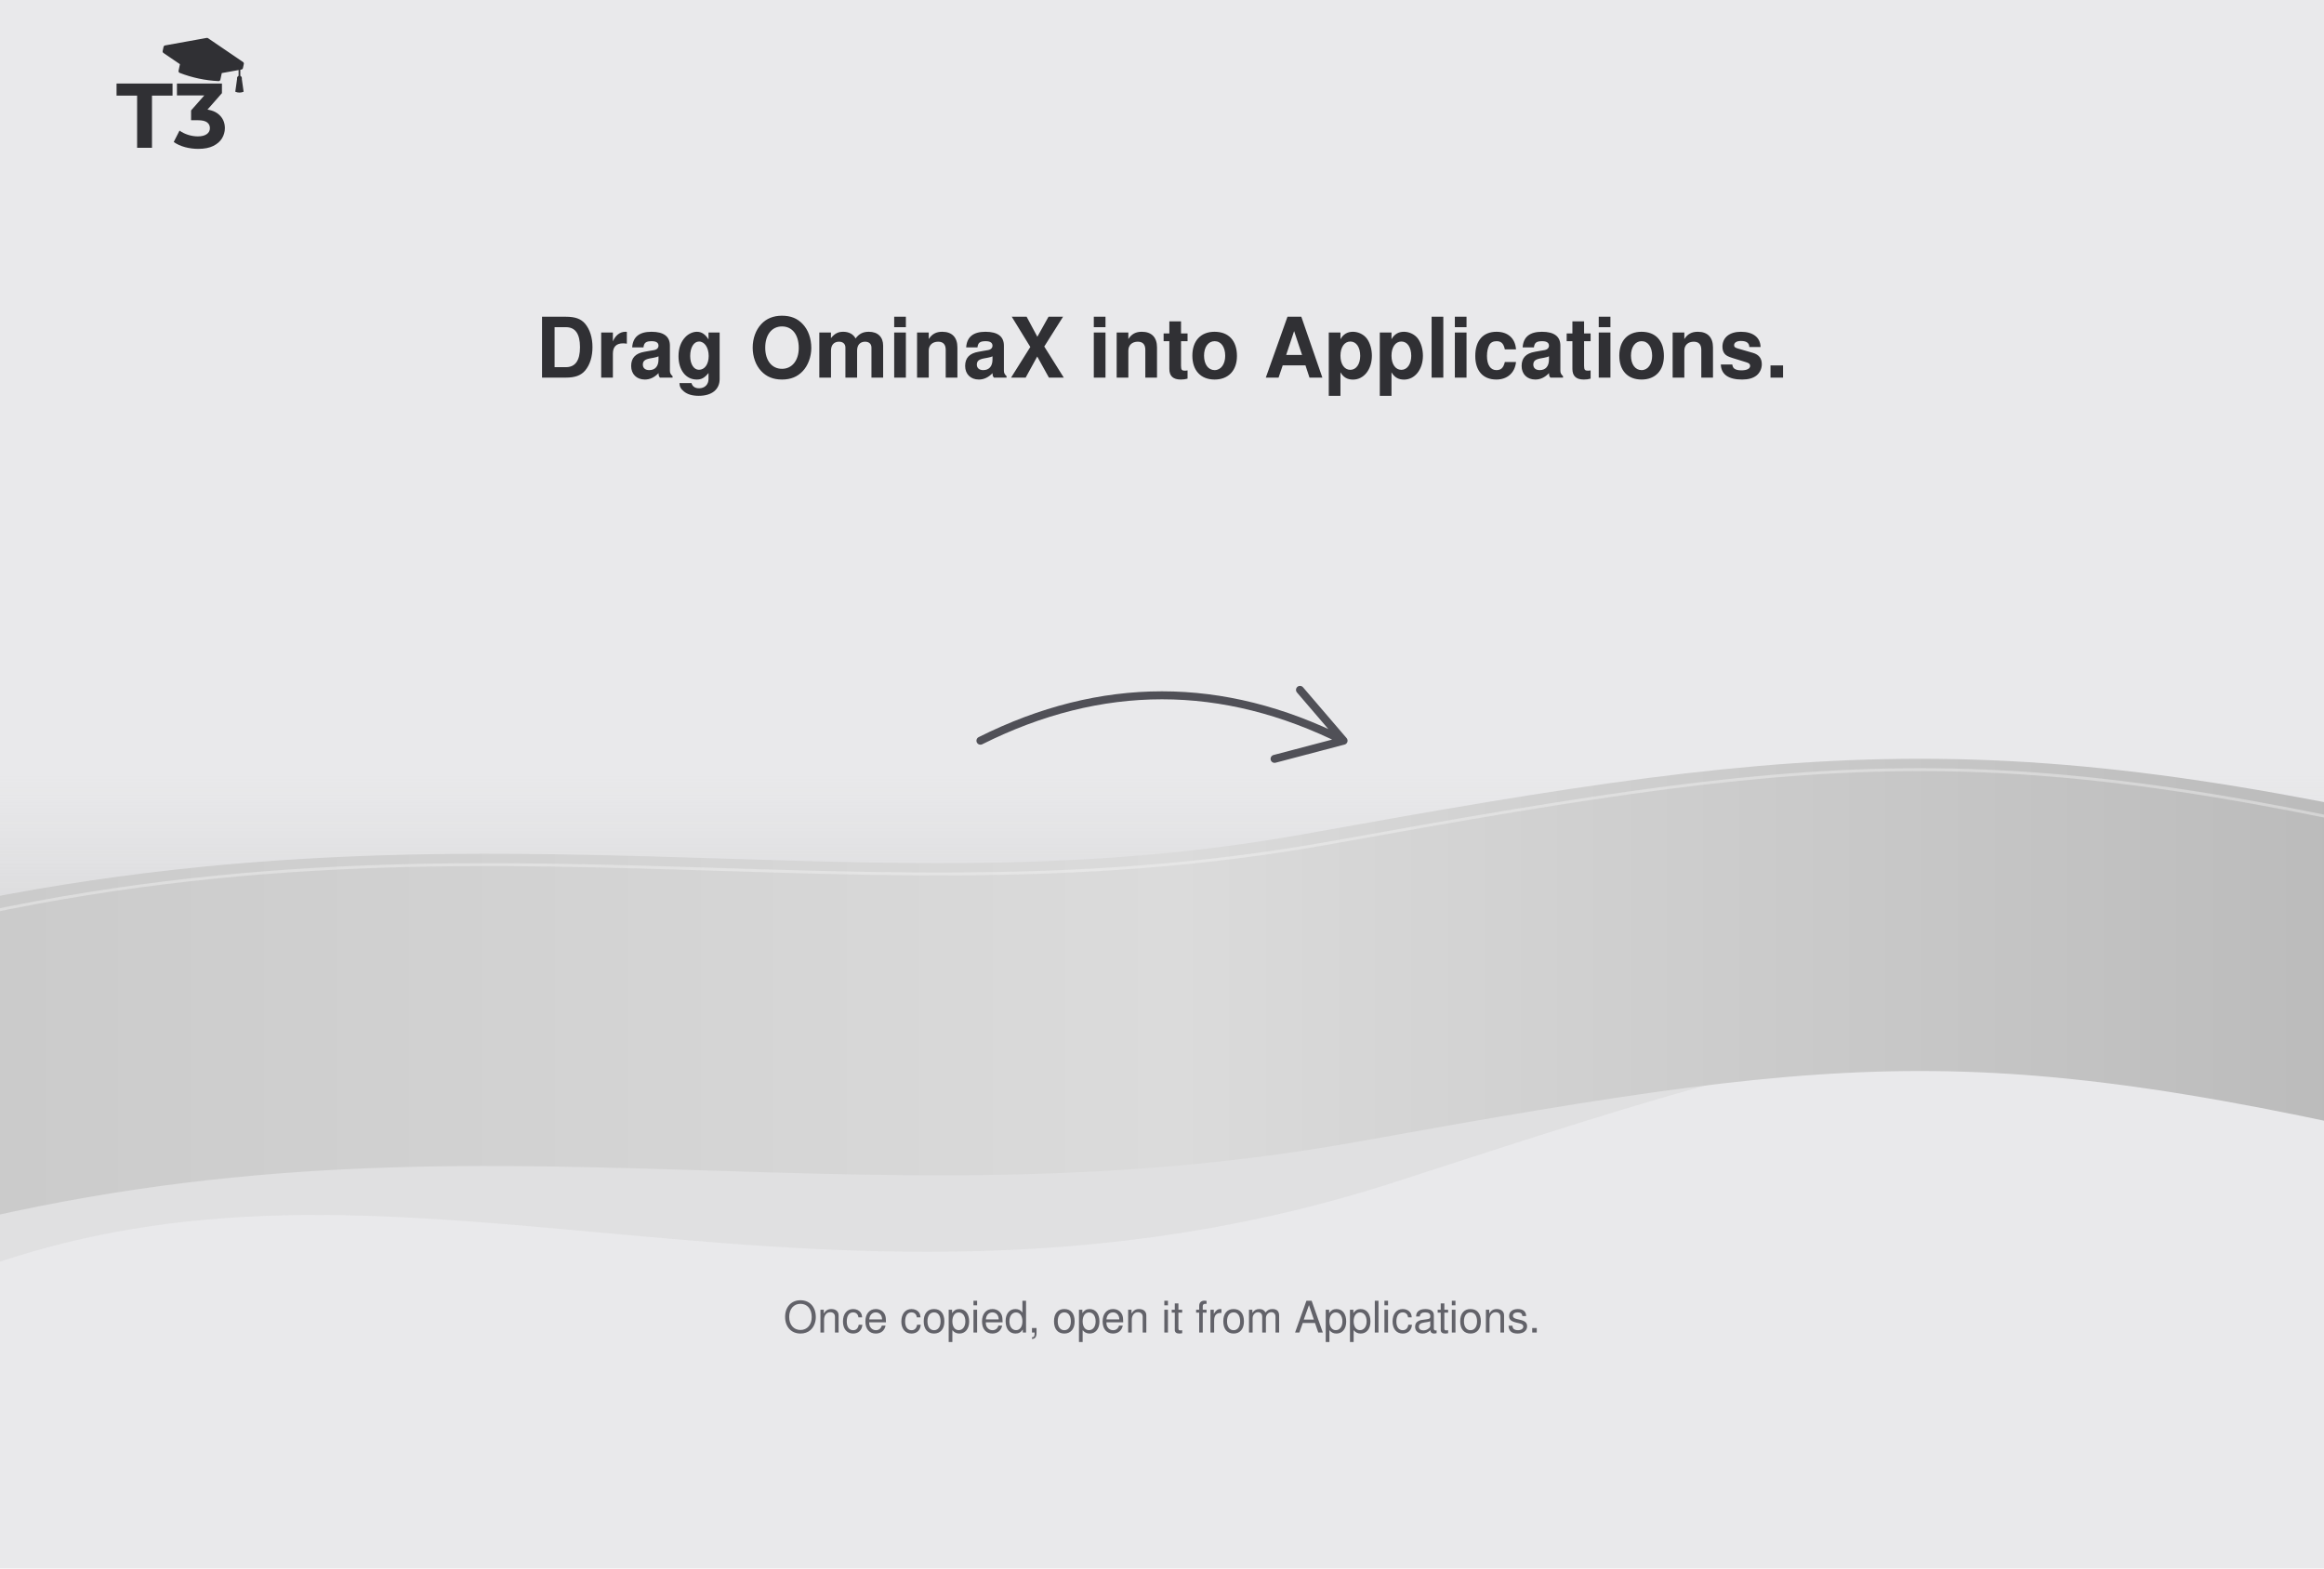
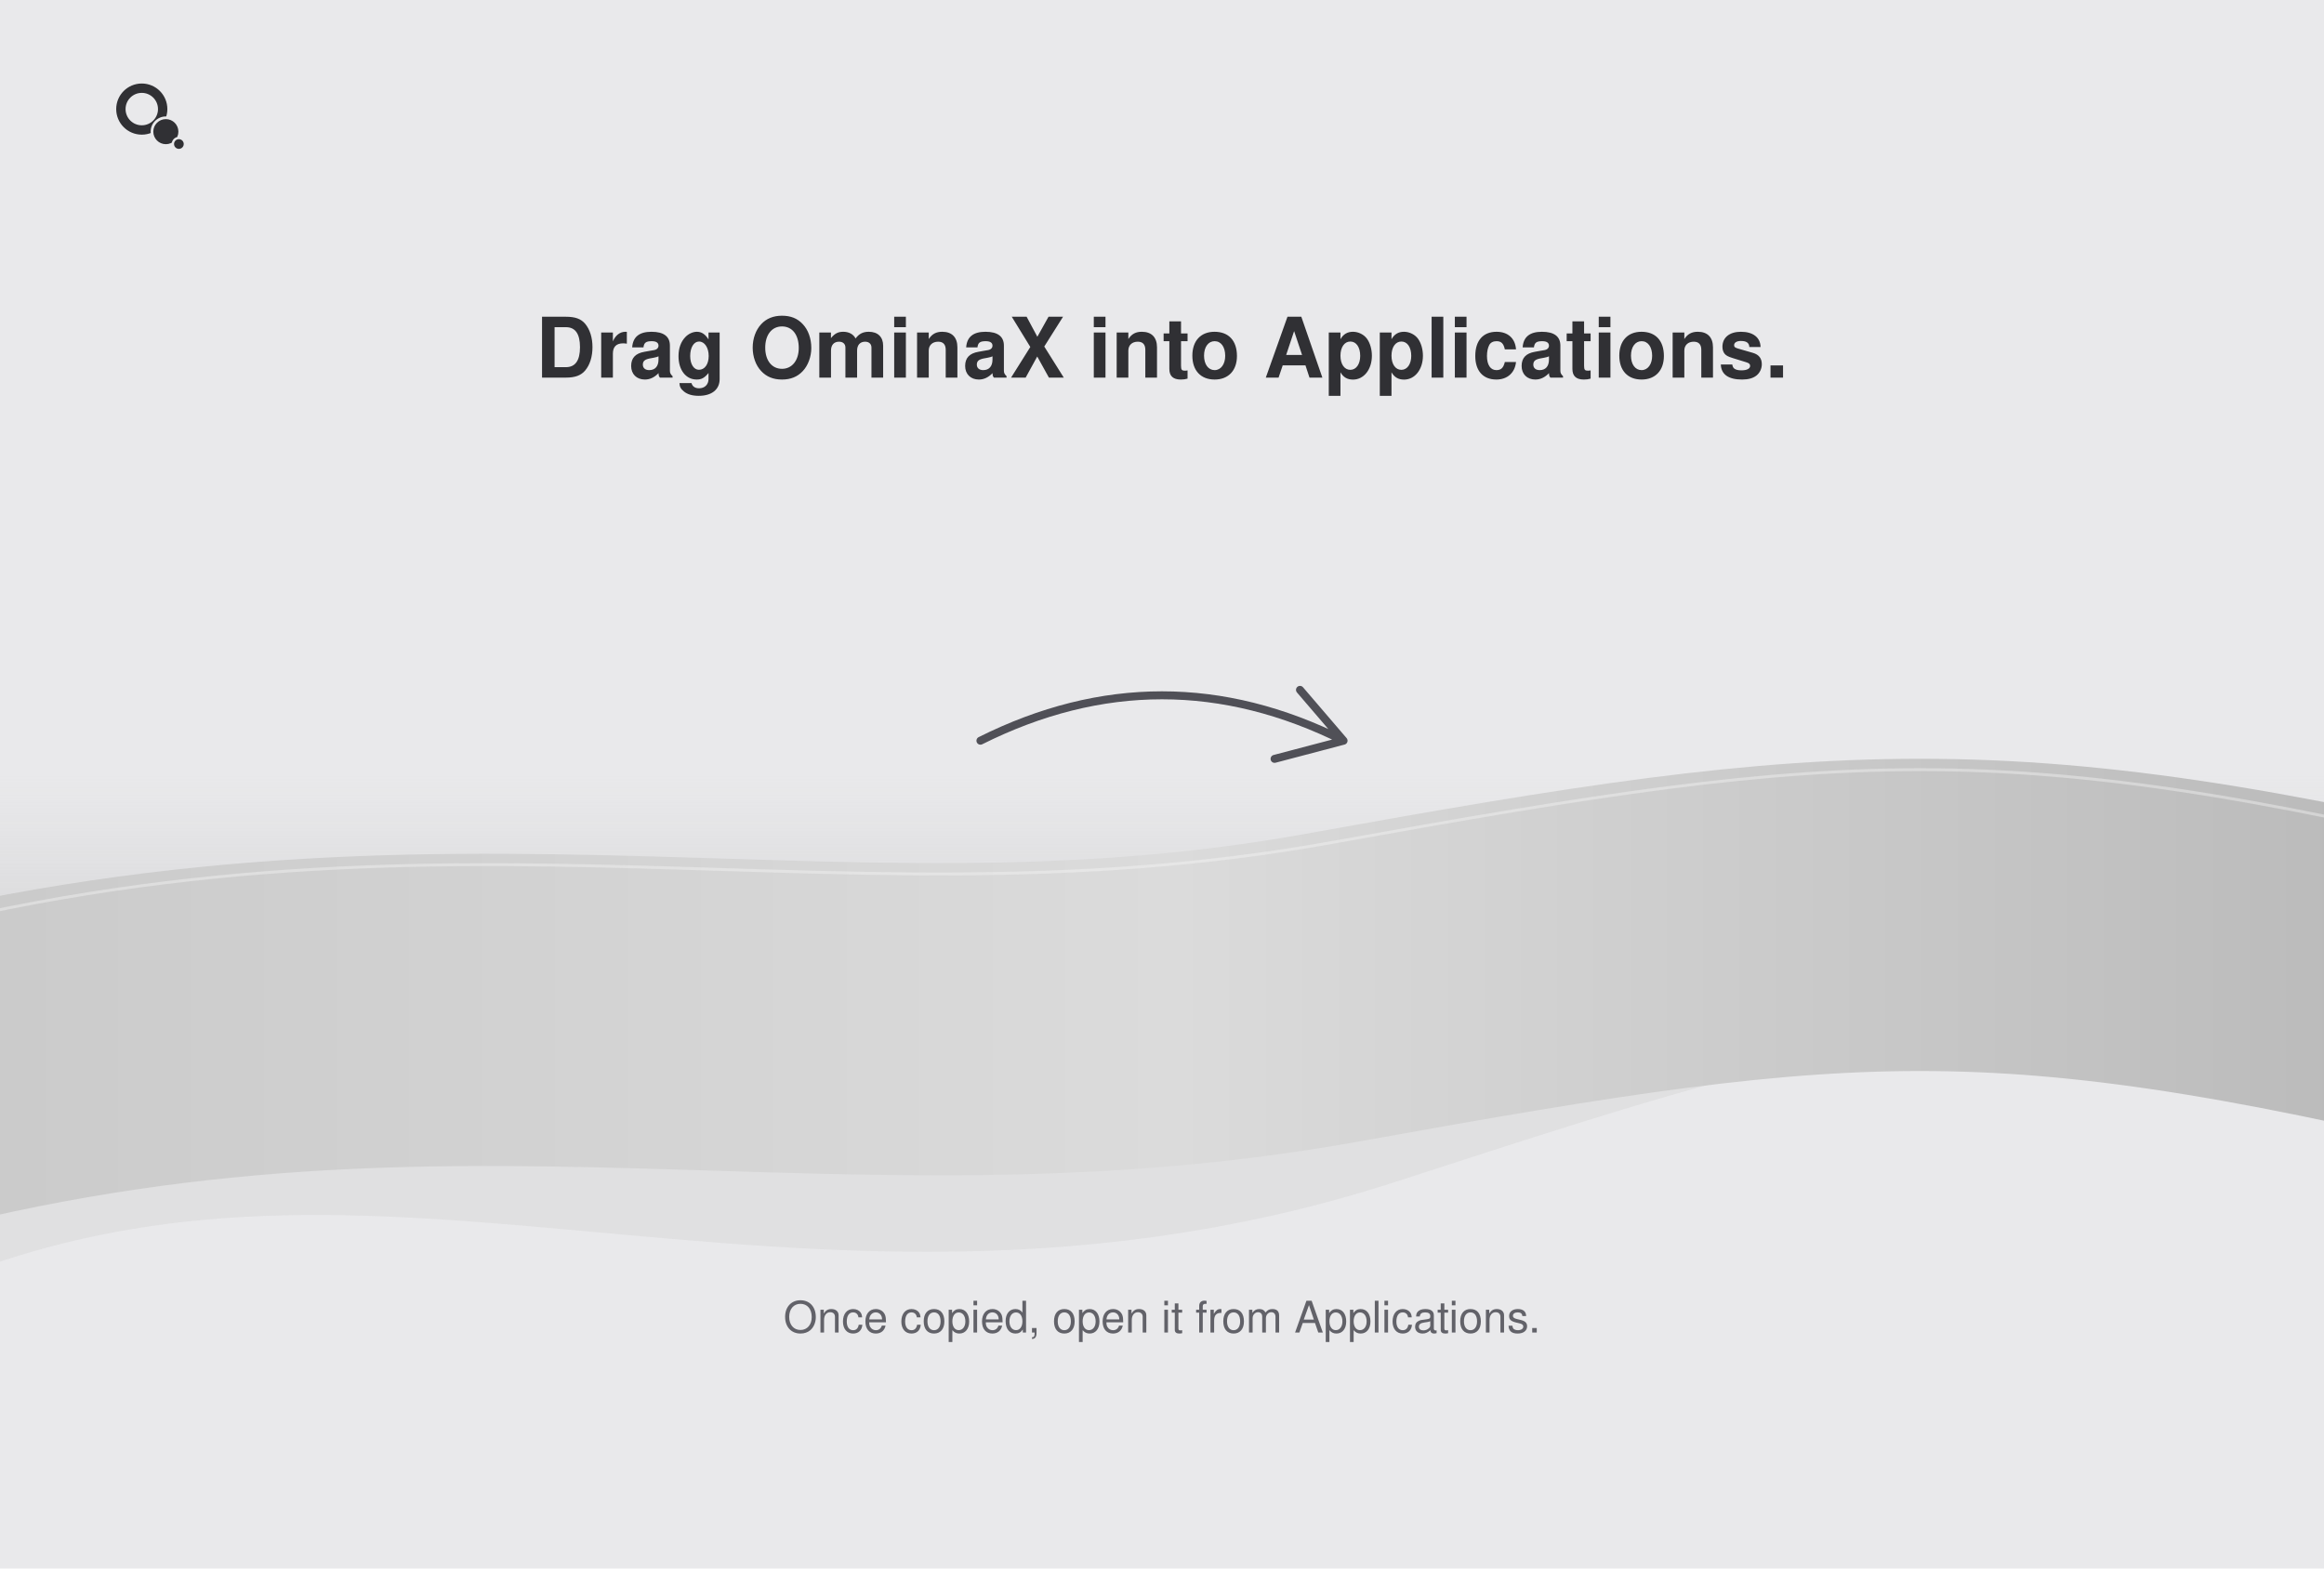
<svg xmlns="http://www.w3.org/2000/svg" width="1280" height="864" viewBox="0 0 640 432">
  <defs>
    <linearGradient id="veil" x1="0" y1="0" x2="0" y2="1">
      <stop stop-color="#B7B7B7" stop-opacity="0" />
      <stop offset=".55" stop-color="#A5A5A5" stop-opacity=".24" />
      <stop offset="1" stop-color="#D1D1D1" stop-opacity=".4" />
    </linearGradient>
    <linearGradient id="silk" x1="0" y1="0" x2="1" y2="0">
      <stop stop-color="#C8C8C8" />
      <stop offset=".5" stop-color="#DBDBDB" />
      <stop offset="1" stop-color="#B5B5B5" />
    </linearGradient>
  </defs>
  <rect width="640" height="432" fill="#E9E9EB" />
  <path d="M-60 293C95 220 214 304 362 256S559 191 707 257" stroke="url(#veil)" stroke-width="146" fill="none" opacity="1" stroke-linecap="round" stroke-linejoin="round" />
  <path d="M-60 306C113 252 223 298 367 272S553 242 707 280" stroke="url(#silk)" stroke-width="86" fill="none" opacity="1" stroke-linecap="round" stroke-linejoin="round" />
  <path d="M-60 266C113 212 223 258 367 232S553 202 707 240" stroke="#F5F5F5" stroke-width="0.8" fill="none" opacity="0.42" stroke-linecap="round" stroke-linejoin="round" />
-   <svg x="32" y="23" width="35.27" height="18" viewBox="15.531 37 111 56.96" overflow="visible" fill="#303034">
-     <path d="M33.451 93V47.56H15.531V37H64.331V47.56H46.411V93H33.451ZM86.725 93.96C82.832 93.96 78.965 93.453 75.125 92.44C71.285 91.373 68.032 89.88 65.365 87.96L70.405 78.04C72.539 79.587 75.019 80.813 77.845 81.72C80.672 82.627 83.525 83.08 86.405 83.08C89.659 83.08 92.219 82.44 94.085 81.16C95.952 79.88 96.885 78.12 96.885 75.88C96.885 73.747 96.059 72.067 94.405 70.84C92.752 69.613 90.085 69 86.405 69H80.485V60.44L96.085 42.76L97.525 47.4H68.165V37H107.365V45.4L91.845 63.08L85.285 59.32H89.045C95.925 59.32 101.125 60.867 104.645 63.96C108.165 67.053 109.925 71.027 109.925 75.88C109.925 79.027 109.099 81.987 107.445 84.76C105.792 87.48 103.259 89.693 99.845 91.4C96.432 93.107 92.059 93.96 86.725 93.96Z" />
-     <g fill="#303034" stroke="#303034" transform="scale(0.151515) translate(-84.18 -173.43)">
-       <path d="M-112 0V-96H112V0Q0 18-112 0ZM-225-116 0-24 225-116V-92L0 0-225-92ZM-225-116 0-208 225-116 0-24Z" stroke-width="22" stroke-linejoin="round" transform="translate(663.66 369.63) rotate(12)" />
-       <path d="M893.54 302.97V392.97" stroke-width="10" stroke-linecap="round" />
-       <path d="M880.54 386.97H906.54L917.54 464.97Q893.54 474.97 869.54 464.97Z" stroke="none" />
-       <circle cx="893.54" cy="386.97" r="14" stroke="none" />
-     </g>
+   <svg x="32" y="23" width="18.6" height="18" viewBox="134 164 808 782" overflow="visible" fill="#303034">
+     <clipPath id="nest-o">
+       <path clip-rule="evenodd" d="M-200 -200H1224V1224H-200ZM546 740a182 182 0 1 0 364 0a182 182 0 1 0 -364 0Z" />
+     </clipPath>
+     <clipPath id="nest-b">
+       <path clip-rule="evenodd" d="M-200 -200H1224V1224H-200ZM798 888a86 86 0 1 0 172 0a86 86 0 1 0 -172 0Z" />
+     </clipPath>
+     <circle cx="440" cy="470" r="250" clip-path="url(#nest-o)" fill="none" stroke="#303034" stroke-width="112" />
+     <circle cx="728" cy="740" r="150" clip-path="url(#nest-b)" />
+     <circle cx="884" cy="888" r="58" />
  </svg>
  <text x="320" y="104" fill="#303034" font-family="Helvetica" font-size="23" font-weight="700" text-anchor="middle">Drag OminaX into Applications.</text>
  <path d="M270 204Q320 179 370 204M358 190L370 204L351 209" stroke="#505057" stroke-width="2.2" fill="none" opacity="1" stroke-linecap="round" stroke-linejoin="round" />
  <text x="320" y="367" fill="#626269" font-family="Helvetica" font-size="12" font-weight="400" text-anchor="middle">Once copied, open it from Applications.</text>
</svg>
